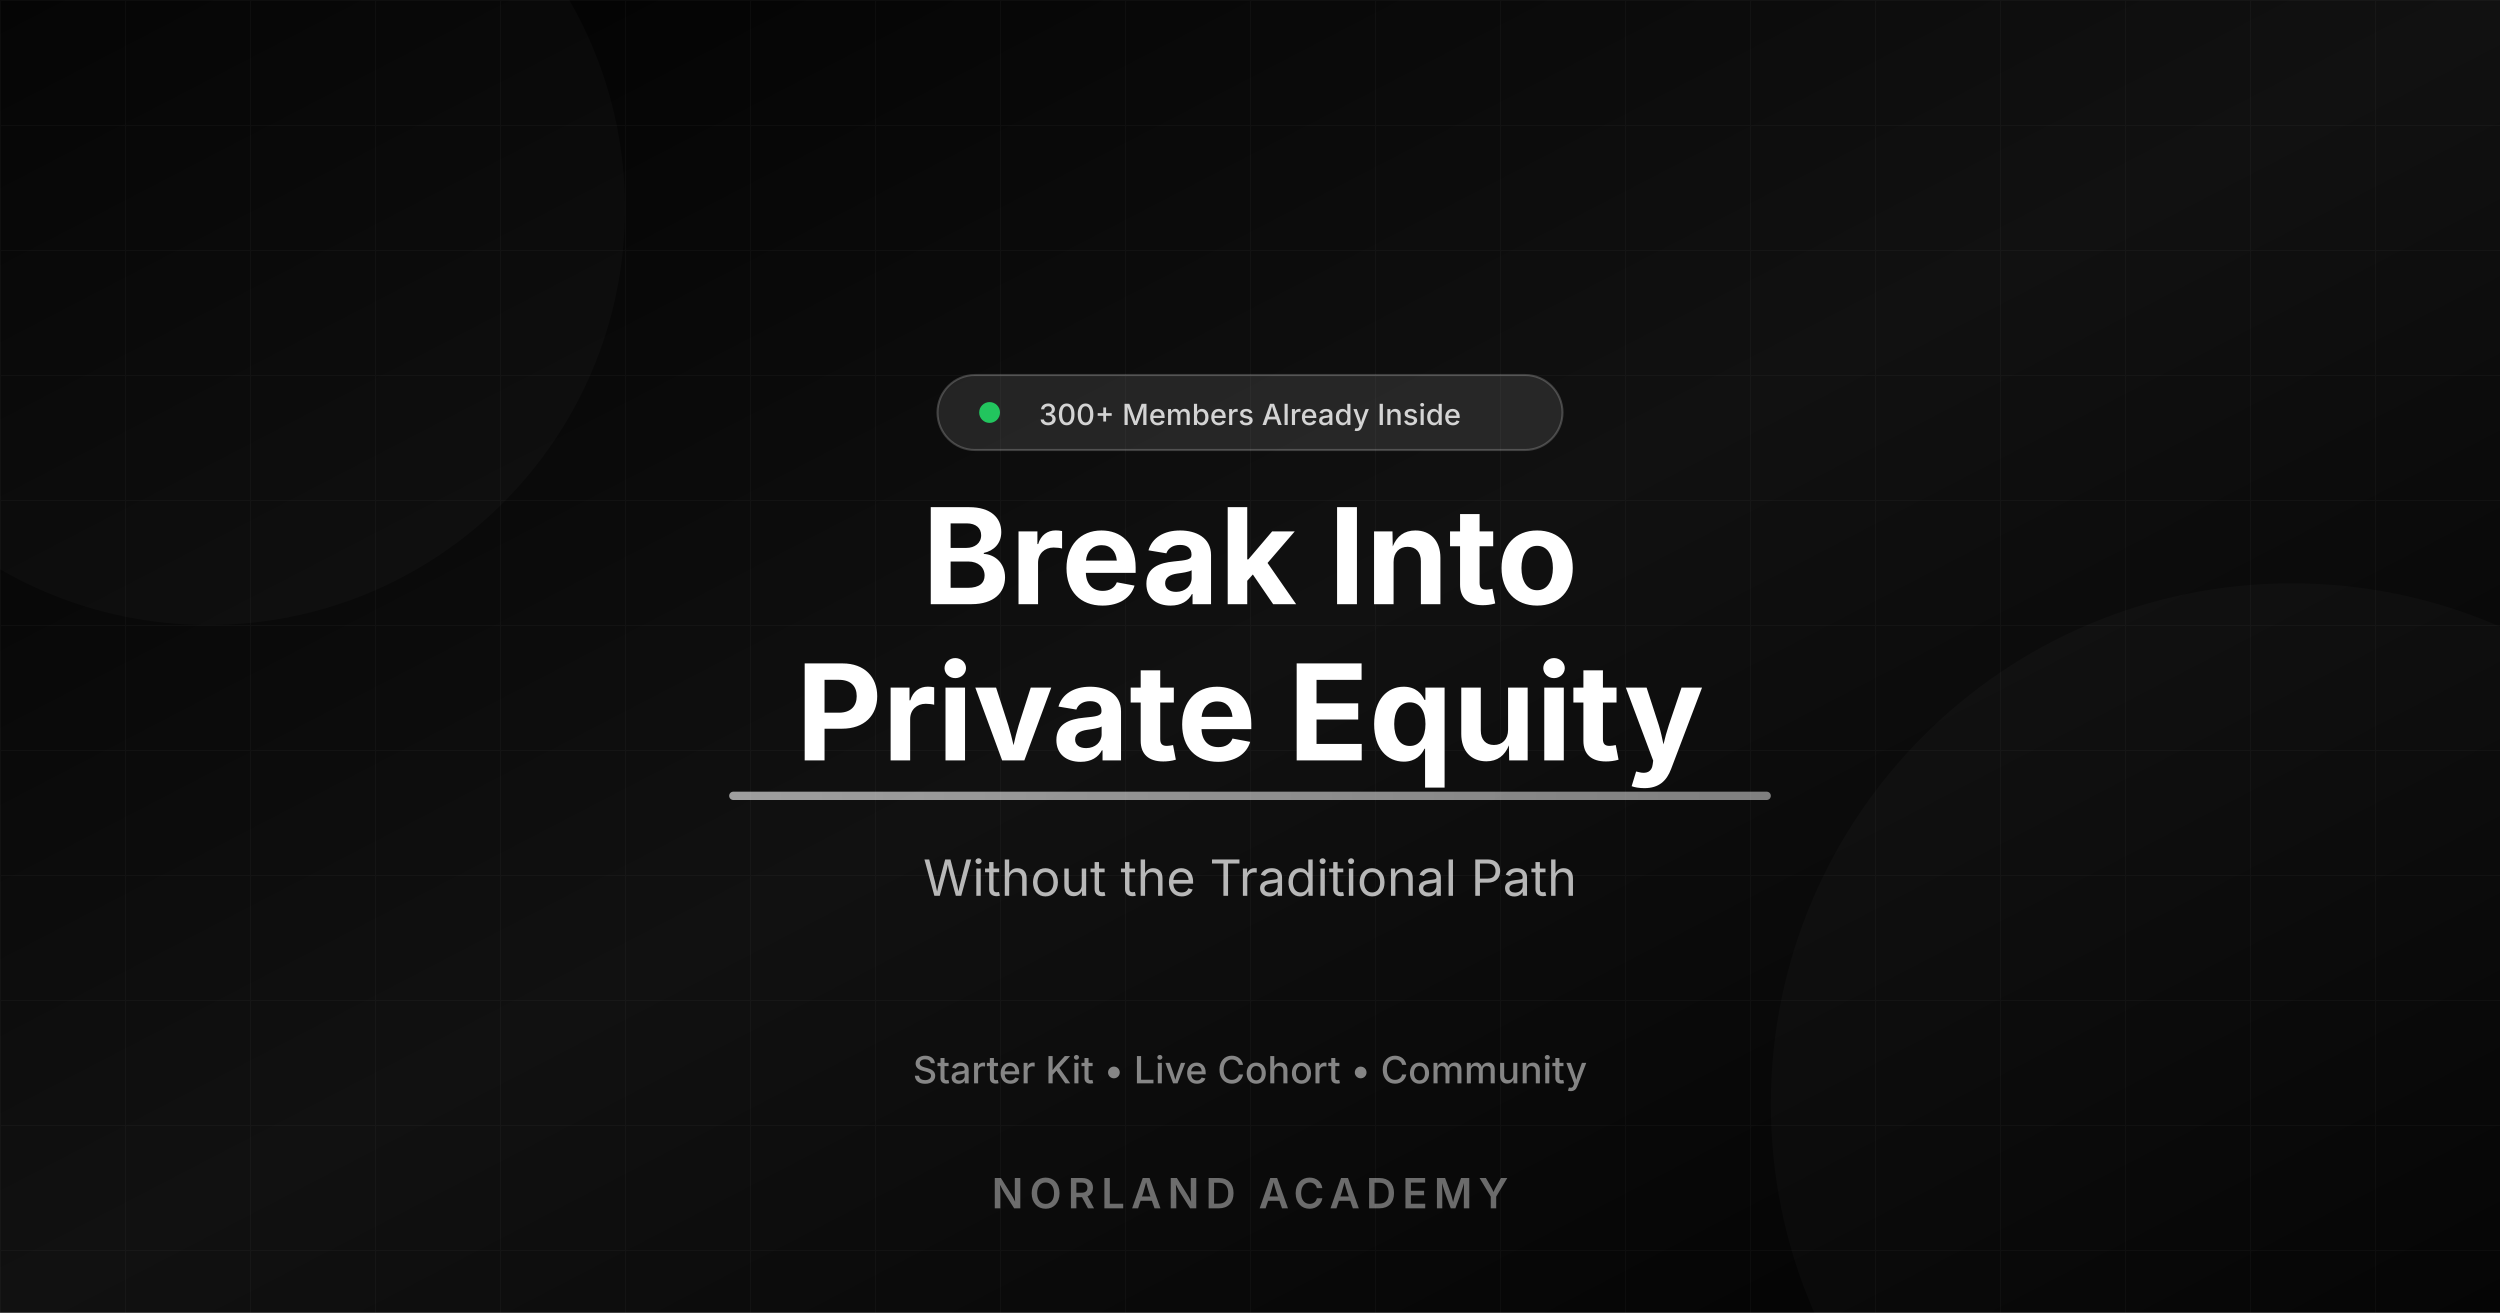
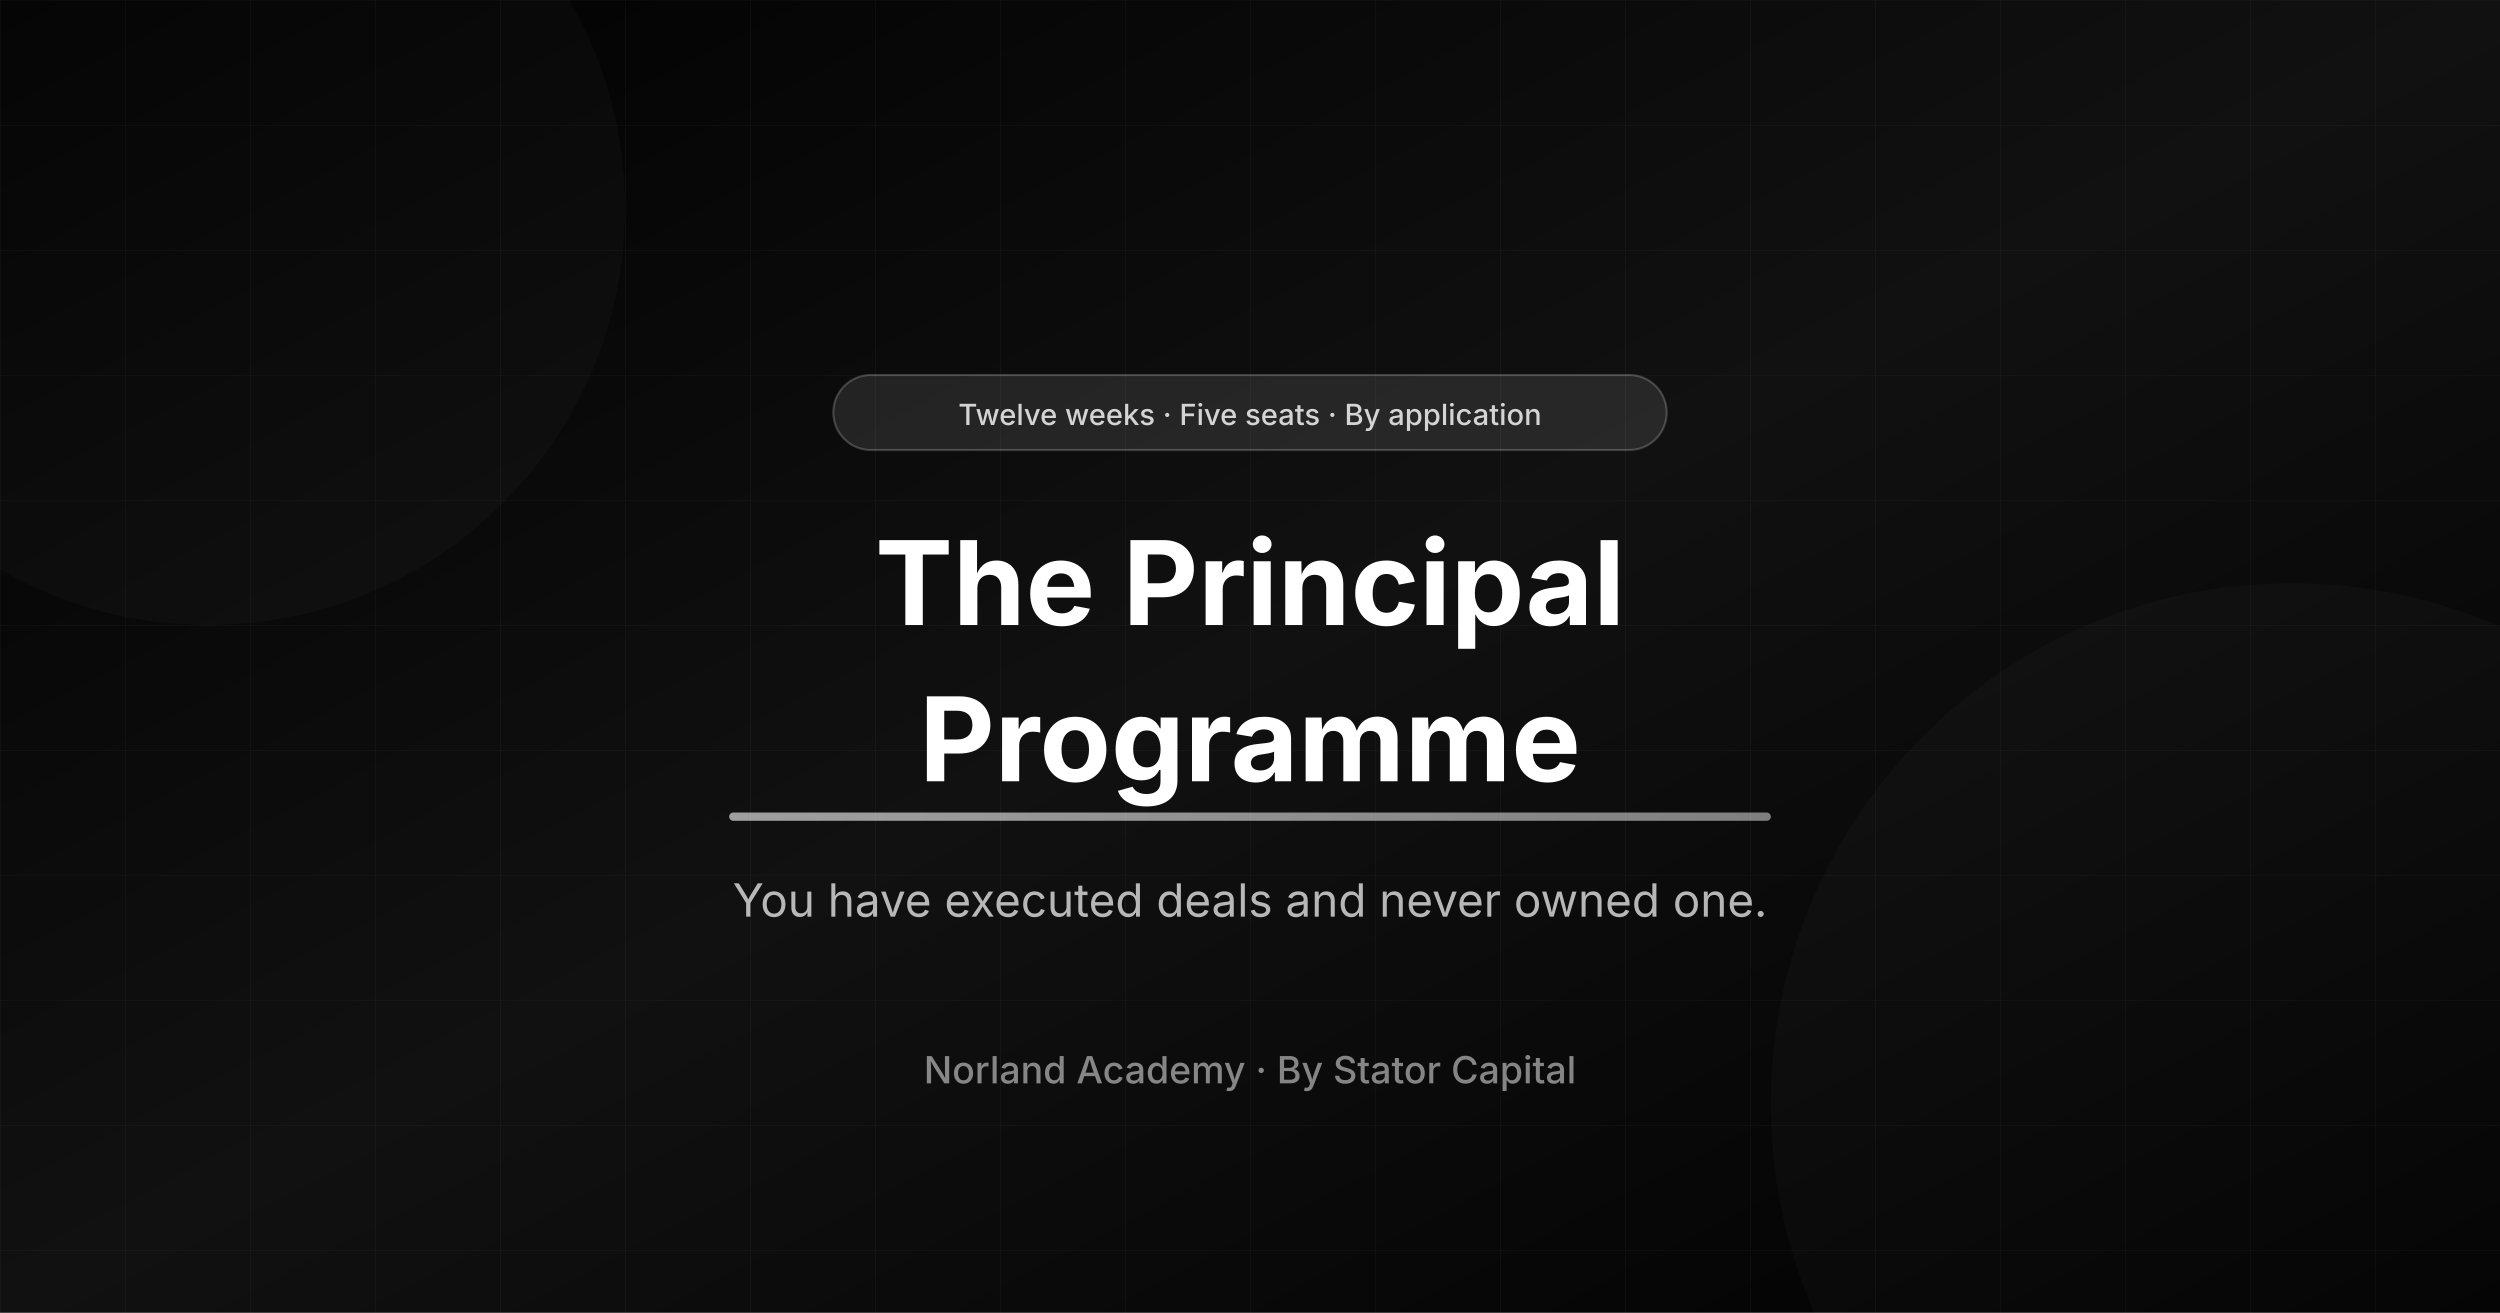
<svg xmlns="http://www.w3.org/2000/svg" width="1200" height="630" viewBox="0 0 1200 630" fill="none">
  <rect width="1200" height="630" fill="#000000" />
  <defs>
    <linearGradient id="bgGradient" x1="0%" y1="0%" x2="100%" y2="100%">
      <stop offset="0%" style="stop-color:#000000;stop-opacity:1" />
      <stop offset="50%" style="stop-color:#111111;stop-opacity:1" />
      <stop offset="100%" style="stop-color:#000000;stop-opacity:1" />
    </linearGradient>
    <linearGradient id="textGradient" x1="0%" y1="0%" x2="100%" y2="0%">
      <stop offset="0%" style="stop-color:#ffffff;stop-opacity:1" />
      <stop offset="100%" style="stop-color:#cccccc;stop-opacity:1" />
    </linearGradient>
  </defs>
  <rect width="1200" height="630" fill="url(#bgGradient)" />
  <pattern id="grid" width="60" height="60" patternUnits="userSpaceOnUse">
    <path d="M 60 0 L 0 0 0 60" fill="none" stroke="rgba(255,255,255,0.03)" stroke-width="1" />
  </pattern>
  <rect width="1200" height="630" fill="url(#grid)" />
  <circle cx="100" cy="100" r="200" fill="rgba(255,255,255,0.02)" />
  <circle cx="1100" cy="530" r="250" fill="rgba(255,255,255,0.02)" />
-   <rect x="450" y="180" width="300" height="36" rx="18" fill="rgba(255,255,255,0.1)" stroke="rgba(255,255,255,0.2)" stroke-width="1" />
-   <circle cx="475" cy="198" r="5" fill="#22c55e" />
-   <text x="600" y="204" font-family="system-ui, -apple-system, sans-serif" font-size="14" font-weight="500" fill="rgba(255,255,255,0.8)" text-anchor="middle">300+ Members Already Inside</text>
-   <text x="600" y="290" font-family="system-ui, -apple-system, sans-serif" font-size="64" font-weight="700" fill="#ffffff" text-anchor="middle">Break Into</text>
-   <text x="600" y="365" font-family="system-ui, -apple-system, sans-serif" font-size="64" font-weight="700" fill="#ffffff" text-anchor="middle">Private Equity</text>
-   <rect x="350" y="380" width="500" height="4" rx="2" fill="url(#textGradient)" opacity="0.6" />
-   <text x="600" y="430" font-family="system-ui, -apple-system, sans-serif" font-size="24" font-weight="400" fill="rgba(255,255,255,0.7)" text-anchor="middle">Without the Traditional Path</text>
-   <text x="600" y="520" font-family="system-ui, -apple-system, sans-serif" font-size="18" font-weight="500" fill="rgba(255,255,255,0.5)" text-anchor="middle">Starter Kit • Live Cohort • Community</text>
-   <text x="600" y="580" font-family="system-ui, -apple-system, sans-serif" font-size="20" font-weight="600" fill="rgba(255,255,255,0.4)" text-anchor="middle" letter-spacing="3">NORLAND ACADEMY</text>
+   <rect x="400" y="180" width="400" height="36" rx="18" fill="rgba(255,255,255,0.1)" stroke="rgba(255,255,255,0.2)" stroke-width="1" />
+   <text x="600" y="204" font-family="system-ui, -apple-system, sans-serif" font-size="14" font-weight="500" fill="rgba(255,255,255,0.8)" text-anchor="middle">Twelve weeks · Five seats · By application</text>
+   <text x="600" y="300" font-family="system-ui, -apple-system, sans-serif" font-size="56" font-weight="700" fill="#ffffff" text-anchor="middle">The Principal</text>
+   <text x="600" y="375" font-family="system-ui, -apple-system, sans-serif" font-size="56" font-weight="700" fill="#ffffff" text-anchor="middle">Programme</text>
+   <rect x="350" y="390" width="500" height="4" rx="2" fill="url(#textGradient)" opacity="0.6" />
+   <text x="600" y="440" font-family="system-ui, -apple-system, sans-serif" font-size="22" font-weight="400" fill="rgba(255,255,255,0.7)" text-anchor="middle">You have executed deals and never owned one.</text>
+   <text x="600" y="520" font-family="system-ui, -apple-system, sans-serif" font-size="18" font-weight="500" fill="rgba(255,255,255,0.5)" text-anchor="middle">Norland Academy · By Stator Capital</text>
</svg>
